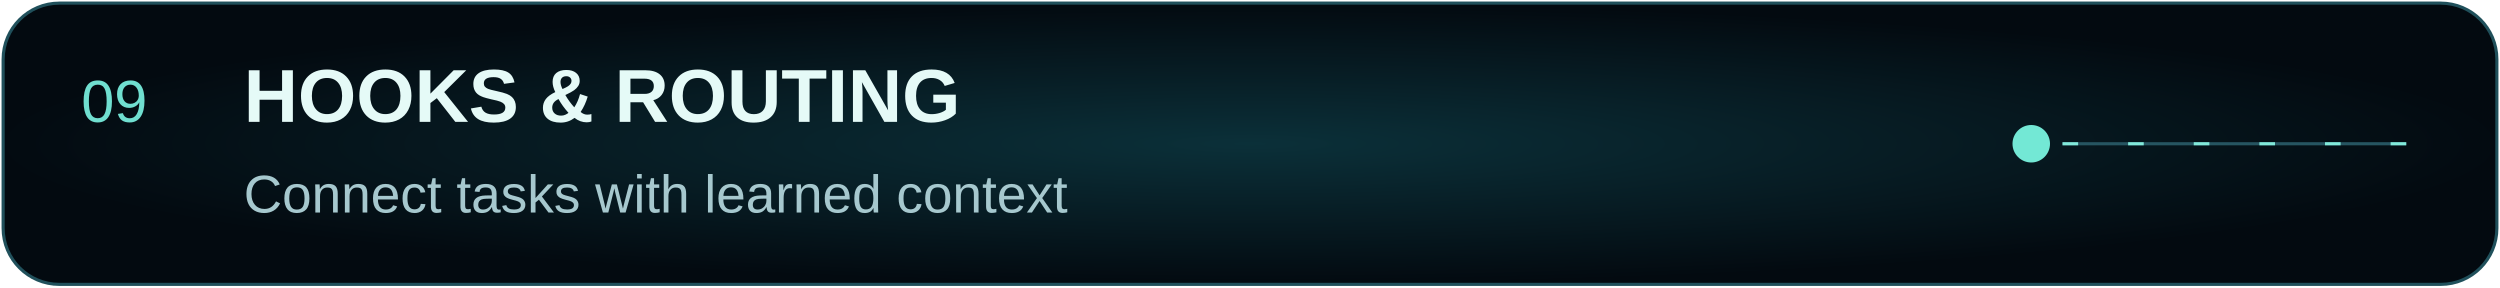
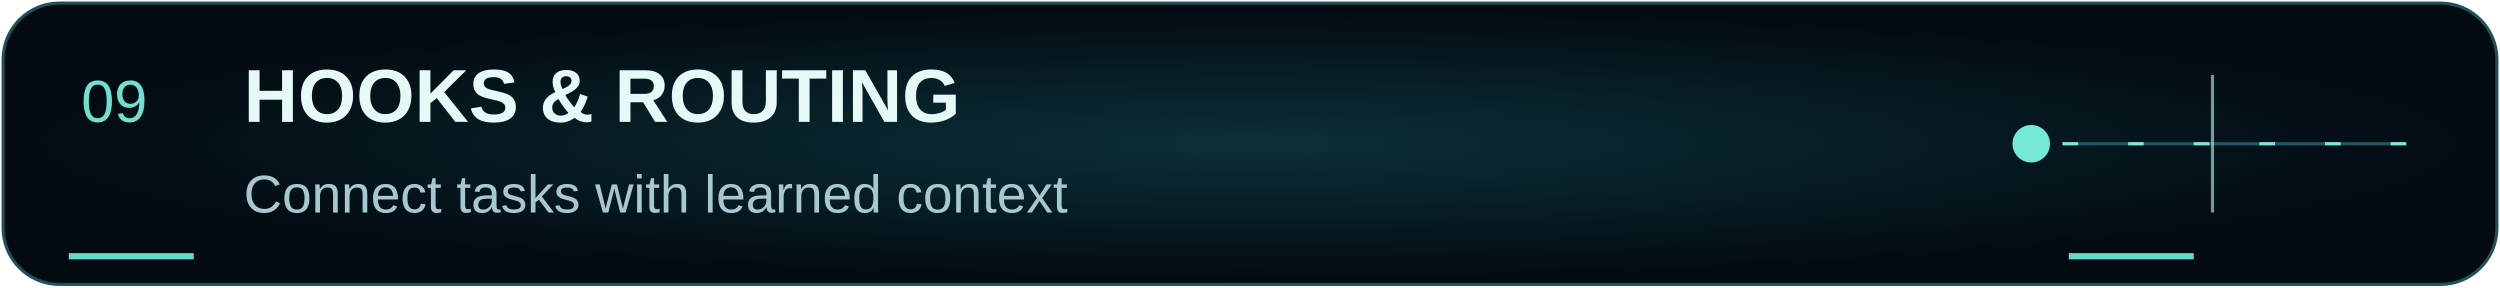
<svg xmlns="http://www.w3.org/2000/svg" width="800" height="92" viewBox="0 0 800 92" role="img" aria-labelledby="title desc">
  <defs>
    <radialGradient id="bg">
      <stop stop-color="#0b3039" />
      <stop offset="1" stop-color="#030a10" />
    </radialGradient>
    <linearGradient id="mint">
      <stop stop-color="#b5fff0" />
      <stop offset="1" stop-color="#27cede" />
    </linearGradient>
  </defs>
-   <style>text{font-family:Arial,sans-serif}.signal{stroke-dasharray:5 16;animation:flow 8s linear infinite}.pulse{animation:pulse 5s ease-in-out infinite}.orbit{transform-origin:600px 168px;animation:orbit 32s linear infinite}@keyframes flow{to{stroke-dashoffset:-168}}@keyframes pulse{50%{opacity:.4}}@keyframes orbit{to{transform:rotate(360deg)}}@media(prefers-reduced-motion:reduce){*{animation:none!important}}</style>
+   <style>text{font-family:Arial,sans-serif}.signal{stroke-dasharray:5 16;animation:flow 8s linear infinite}.pulse{animation:pulse 5s ease-in-out infinite}.orbit{transform-origin:600px 168px;animation:orbit 32s linear infinite}@keyframes flow{to{stroke-dashoffset:-168}}@keyframes pulse{50%{opacity:.4}}@keyframes orbit{to{transform:rotate(360deg)}}@media(prefers-reduced-motion:reduce){*{animation:none!important}}
+ .reveal{animation:reveal 10s ease-in-out infinite}.subtitle{animation:subtitle 10s ease-in-out infinite}.sweep{animation:sweep 10s linear infinite}.dial{transform-origin:600px 168px;animation:counter 24s linear infinite}.trace{stroke-dasharray:40 600;animation:trace 7s linear infinite}.lower{animation:lower 10s ease-in-out infinite}.progress{transform-origin:32px 300px;animation:progress 10s linear infinite}.chapter{animation:chapter 12s ease-in-out infinite}.focus{animation:focus 12s ease-in-out infinite}.beam{animation:beam 7s ease-in-out infinite}
+ @keyframes reveal{0%{opacity:.4;transform:translateX(-14px)}8%,92%{opacity:1;transform:translateX(0)}100%{opacity:.4;transform:translateX(-14px)}}
+ @keyframes subtitle{0%,6%{opacity:.35;transform:translateY(7px)}16%,92%{opacity:1;transform:translateY(0)}100%{opacity:.35;transform:translateY(7px)}}
+ @keyframes sweep{0%{transform:translateX(-800px);opacity:0}15%{opacity:.12}60%{opacity:.12}80%,100%{transform:translateX(800px);opacity:0}}
+ @keyframes counter{to{transform:rotate(-360deg)}}@keyframes trace{to{stroke-dashoffset:-640}}
+ @keyframes lower{0%,10%{transform:translateX(-12px);opacity:.3}20%,90%{transform:translateX(0);opacity:1}100%{transform:translateX(-12px);opacity:.3}}
+ @keyframes progress{0%{transform:scaleX(.02)}95%,100%{transform:scaleX(1)}}
+ @keyframes chapter{0%,22%{opacity:1}27%,95%{opacity:.18}100%{opacity:1}}
+ @keyframes focus{0%,22%{stroke:#a3ffea;fill:#12414a}27%,95%{stroke:#24515d;fill:#08212a}100%{stroke:#a3ffea;fill:#12414a}}
+ @keyframes beam{0%{transform:translateX(-110px);opacity:0}15%,70%{opacity:.8}100%{transform:translateX(110px);opacity:0}}
+ @media(prefers-reduced-motion:reduce){*{animation:none!important}.sweep{display:none}}
+ </style>
  <rect x="1" y="1" width="798" height="90" rx="18" fill="url(#bg)" stroke="#20505b" />
  <text x="26" y="39" font-size="19" fill="#70dfd0">09</text>
-   <text x="78" y="39" font-size="24" fill="#e5faf7" font-weight="700">HOOKS &amp; ROUTING</text>
-   <text x="78" y="68" font-size="17" fill="#a6c8ce">Connect tasks with learned context</text>
+   <text class="reveal" x="78" y="39" font-size="24" fill="#e5faf7" font-weight="700">HOOKS &amp; ROUTING</text>
+   <text class="subtitle" x="78" y="68" font-size="17" fill="#a6c8ce">Connect tasks with learned context</text>
  <path d="M660 46H770" stroke="#265561" />
  <path class="signal" d="M660 46H770" stroke="#81e9da" />
  <circle class="pulse" cx="650" cy="46" r="6" fill="#73e8d5" />
+   <path class="trace" d="M22 82H778" stroke="#65daca" stroke-width="2" />
+   <path class="beam" d="M708 24v44" stroke="#b2ffec" opacity=".6" />
</svg>
